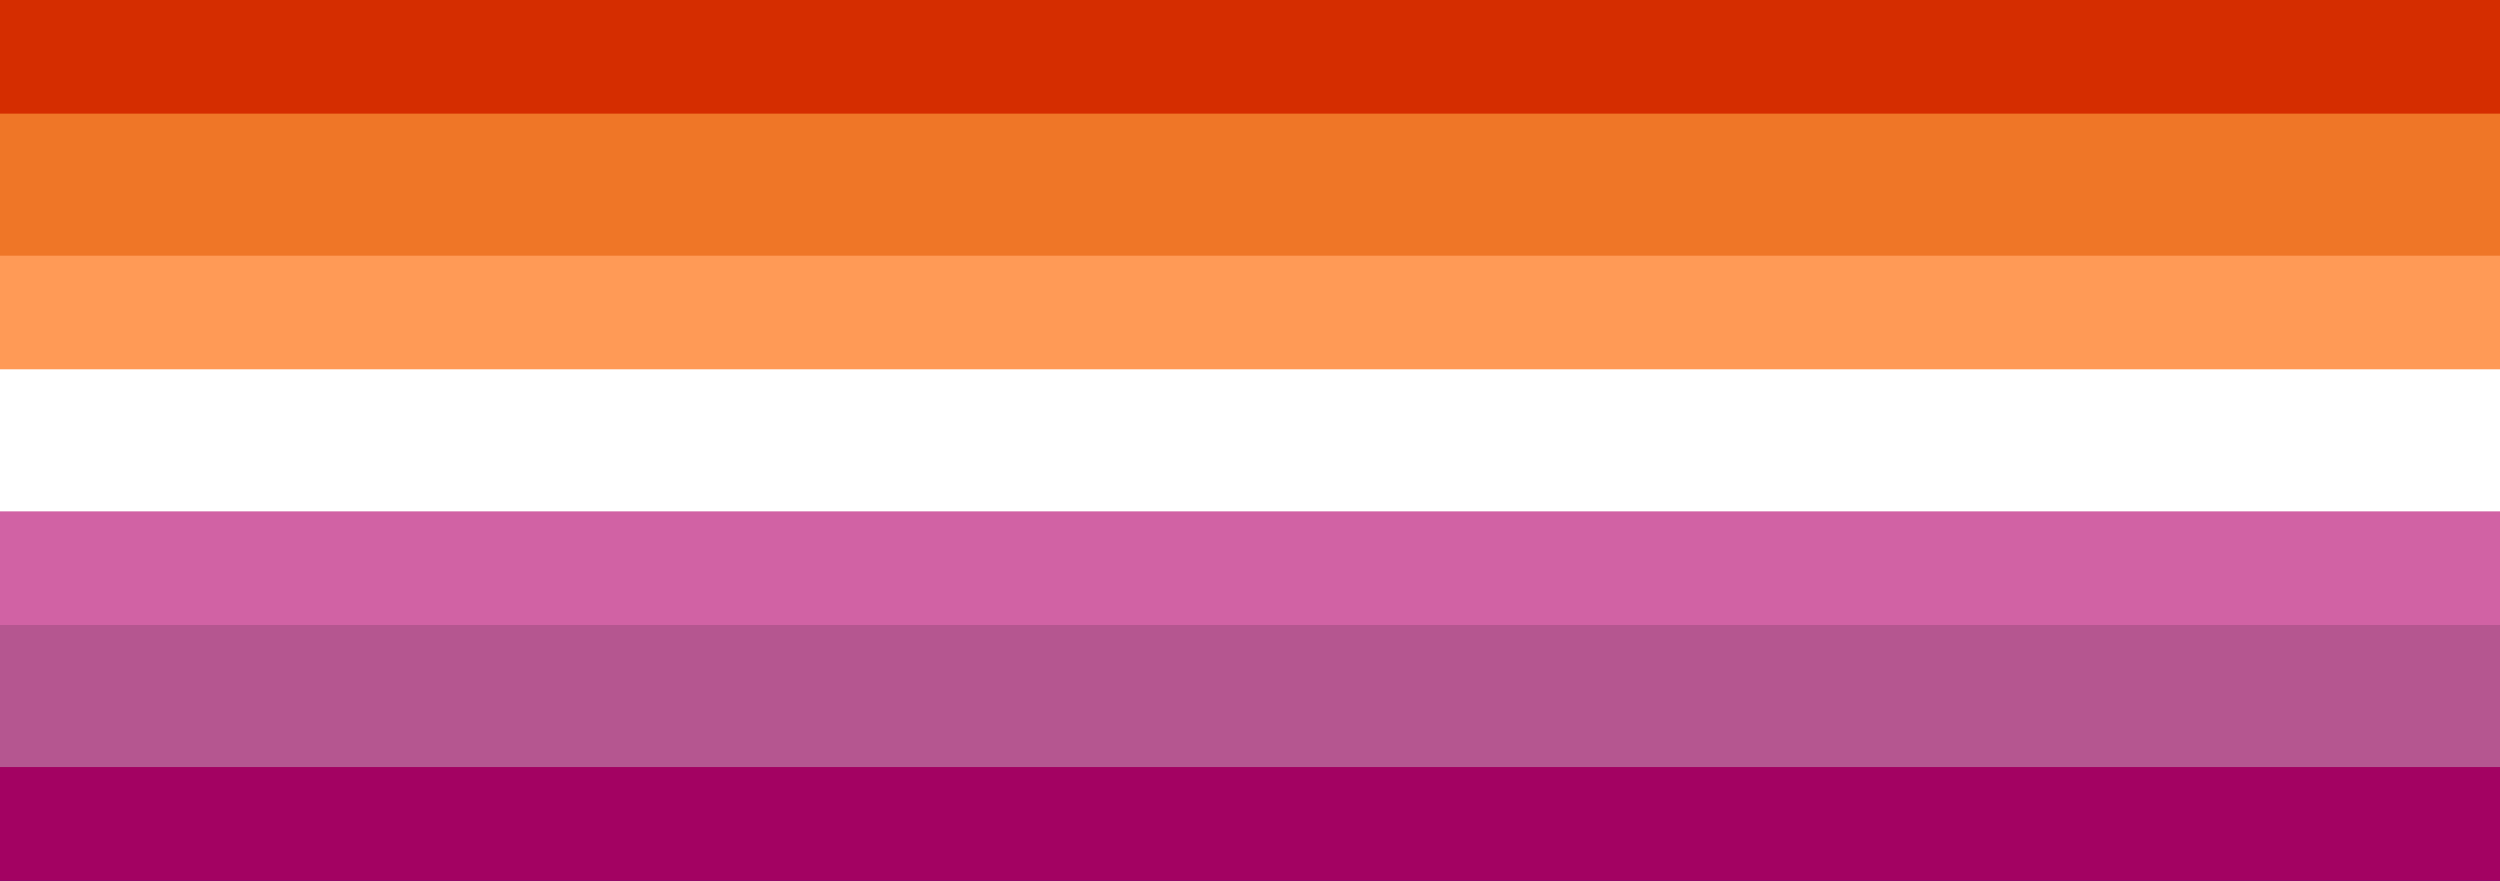
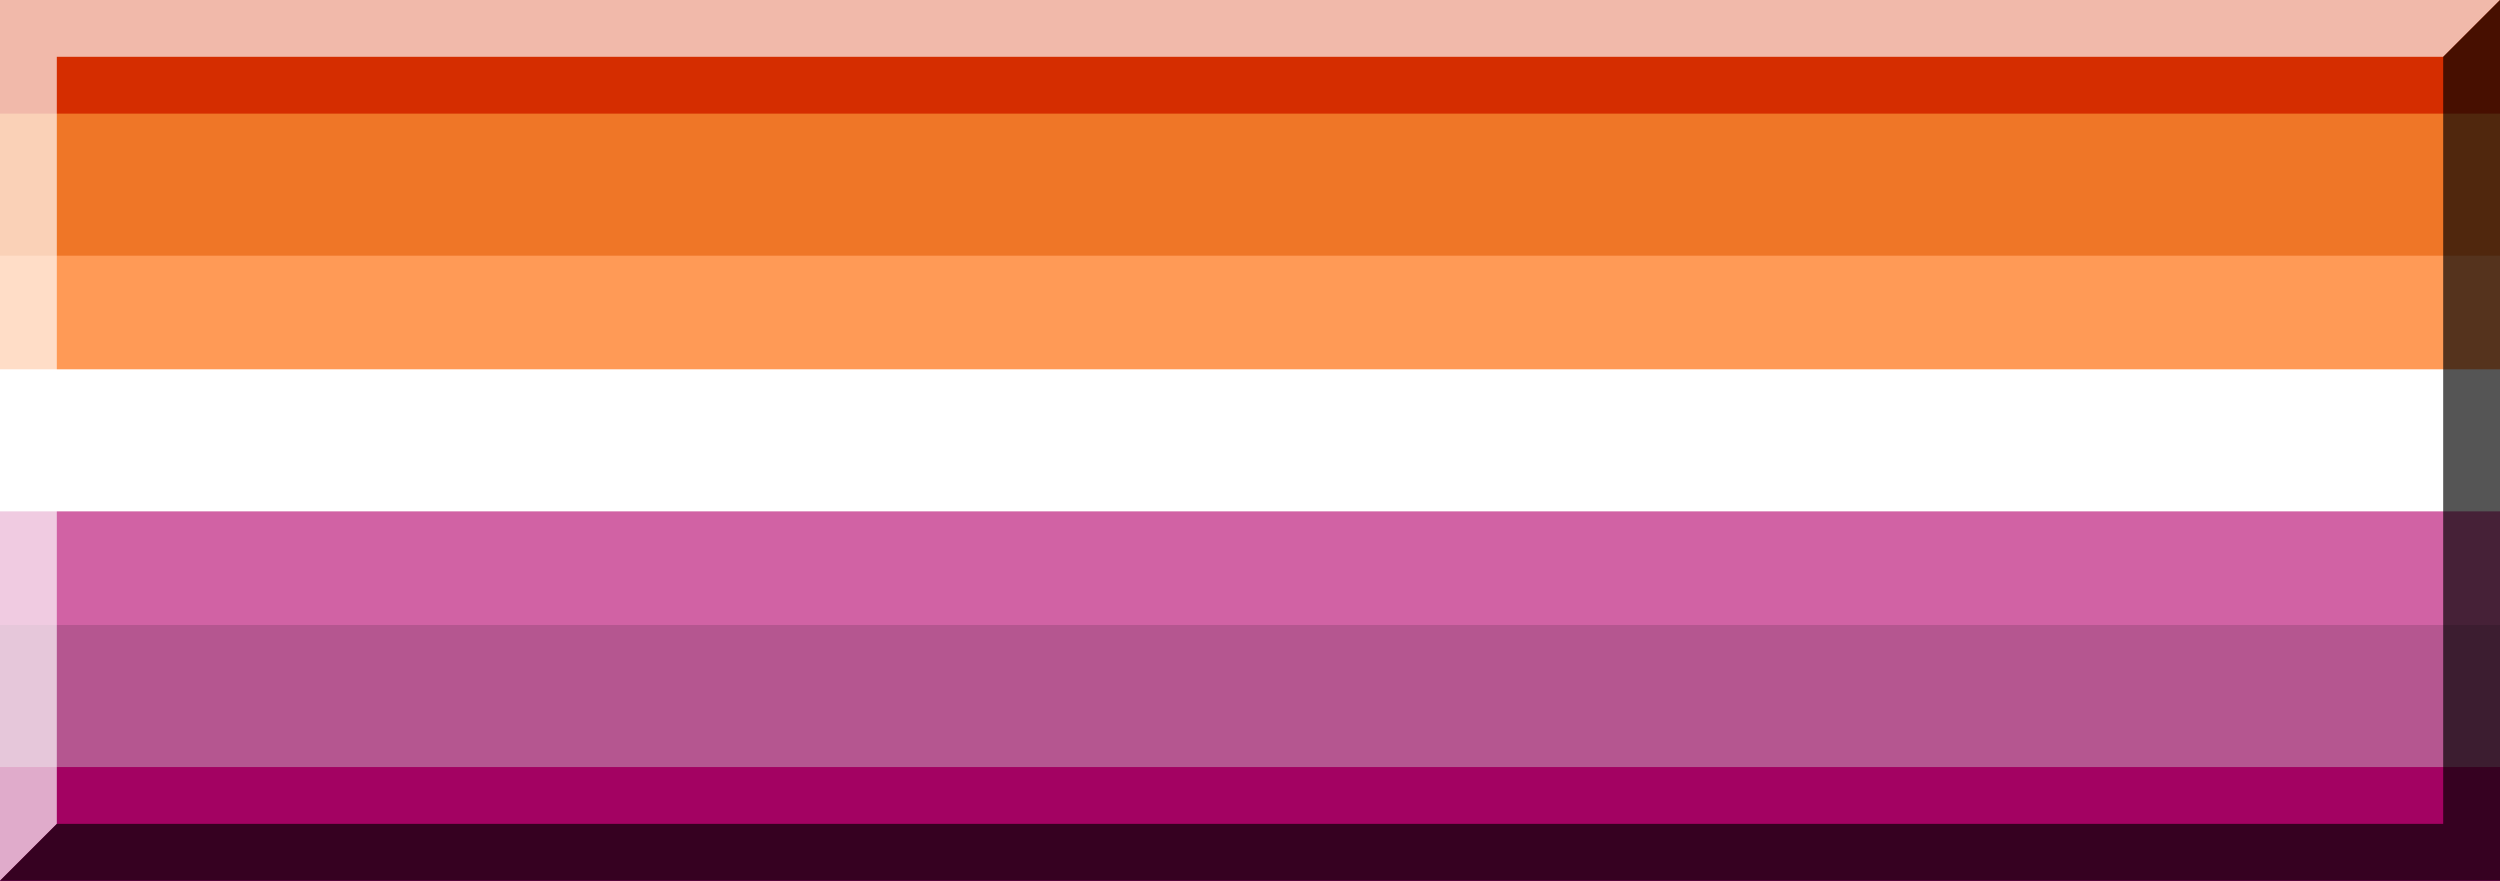
<svg xmlns="http://www.w3.org/2000/svg" id="svg1" width="88" height="31" version="1.1" viewBox="0 0 88 31" xml:space="preserve">
  <g id="flags" stroke-width=".01">
    <g id="agender">
      <path id="agender-7" d="m0 0h88v31h-88z" fill="#000" />
      <path id="agender-6" d="m0 0h88v27h-88z" fill="#bababa" />
      <path id="agender-5" d="m0 0h88v22h-88z" fill="#fff" />
      <path id="agender-4" d="m0 0h88v18h-88z" fill="#baf484" />
      <path id="agender-3" d="m0 0h88v13h-88z" fill="#fff" />
      <path id="agender-2" d="m0 0h88v9h-88z" fill="#bababa" />
      <path id="agender-1" d="m0 0h88v4h-88z" fill="#000" />
    </g>
    <g id="fluid">
      <path id="fluid-5" d="m0 0h88v31h-88z" fill="#303cbe" />
      <path id="fluid-4" d="m0 0h88v25h-88z" fill="#000" />
      <path id="fluid-3" d="m0 0h88v19h-88z" fill="#bf12d7" />
      <path id="fluid-2" d="m0 0h88v12h-88z" fill="#fff" />
      <path id="fluid-1" d="m0 0h88v6h-88z" fill="#fe76a2" />
    </g>
    <g id="pan">
      <path id="pan-3" d="m0 0h88v31h-88z" fill="#1ab3ff" />
      <path id="pan-2" d="m0 0h88v21h-88z" fill="#ffd700" />
      <path id="pan-1" d="m0 0h88v10h-88z" fill="#ff1c8d" />
    </g>
    <g id="enby">
      <path id="enby-4" d="m0 0h88v31h-88z" fill="#000" />
      <path id="enby-3" d="m0 0h88v23h-88z" fill="#9d59d2" />
      <path id="enby-2" d="m0 0h88v16h-88z" fill="#fff" />
      <path id="enby-1" d="m0 0h88v8h-88z" fill="#fff430" />
    </g>
    <g id="ace">
      <path id="ace-4" d="m0 0h88v31h-88z" fill="#810081" />
      <path id="ace-3" d="m0 0h88v23h-88z" fill="#fff" />
      <path id="ace-2" d="m0 0h88v16h-88z" fill="#a4a4a4" />
      <path id="ace-1" d="m0 0h88v8h-88z" fill="#000" />
    </g>
    <g id="aro">
      <path id="aro-5" d="m0 0h88v31h-88z" fill="#000" />
      <path id="aro-4" d="m0 0h88v25h-88z" fill="#ababab" />
      <path id="aro-3" d="m0 0h88v19h-88z" fill="#fff" />
      <path id="aro-2" d="m0 0h88v12h-88z" fill="#a8d47a" />
      <path id="aro-1" d="m0 0h88v6h-88z" fill="#3ba740" />
    </g>
    <g id="trans">
      <path id="trans-5" d="m0 0h88v31h-88z" fill="#5bcefa" />
      <path id="trans-4" d="m0 0h88v25h-88z" fill="#f5a9b8" />
      <path id="trans-3" d="m0 0h88v19h-88z" fill="#fff" />
      <path id="trans-2" d="m0 0h88v12h-88z" fill="#f5a9b8" />
      <path id="trans-1" d="m0 0h88v6h-88z" fill="#5bcefa" />
    </g>
    <g id="bi">
      <path id="bi-3" d="m0 0h88v31h-88z" fill="#0038a8" />
      <path id="bi-2" d="m0 0h88v19h-88z" fill="#9b4f96" />
      <path id="bi-1" d="m0 0h88v12h-88z" fill="#d60270" />
    </g>
    <g id="lesbi">
      <path id="lesbi-5" d="m0 0h88v31h-88z" fill="#a20160" />
      <path id="lesbi-4" d="m0 0h88v25h-88z" fill="#d161a2" />
      <path id="lesbi-3" d="m0 0h88v19h-88z" fill="#fff" />
      <path id="lesbi-2" d="m0 0h88v12h-88z" fill="#fd9855" />
      <path id="lesbi-1" d="m0 0h88v6h-88z" fill="#d62e02" />
    </g>
    <g id="lesbi-7">
      <path id="lesbi-7-7" d="m0 0h88v31h-88z" fill="#a30262" />
      <path id="lesbi-7-6" d="m0 0h88v27h-88z" fill="#b55690" />
      <path id="lesbi-7-5" d="m0 0h88v22h-88z" fill="#d162a4" />
      <path id="lesbi-7-4" d="m0 0h88v18h-88z" fill="#fff" />
      <path id="lesbi-7-3" d="m0 0h88v13h-88z" fill="#ff9a56" />
      <path id="lesbi-7-2" d="m0 0h88v9h-88z" fill="#ef7627" />
      <path id="lesbi-7-1" d="m0 0h88v4h-88z" fill="#d52d00" />
    </g>
  </g>
  <g id="clips" display="none">
    <rect id="half" width="44" height="31" display="inline" />
    <path id="45-degree" d="m0 0h72.5l-57 31h-15.5z" display="inline" />
    <path id="diagonal" d="m88 0-88 31v-31z" display="inline" />
    <path id="75-degree" d="m0 0h53.7l-19.4 31h-34.3z" display="inline" />
  </g>
+   <g id="overlays">
+     <g id="outset">
+       <path id="outset-2" d="m0 6e-8h2v29l-2 2zm0 0h88l-2 2h-86z" fill="#fff" fill-opacity=".667" />
+       <path id="outset-1" d="m86 2 2-2v31h-2zm-84 27h86v2h-88z" fill="#000" fill-opacity=".667" />
+     </g>
+     <g id="none">
+     </g>
+   </g>
</svg>
